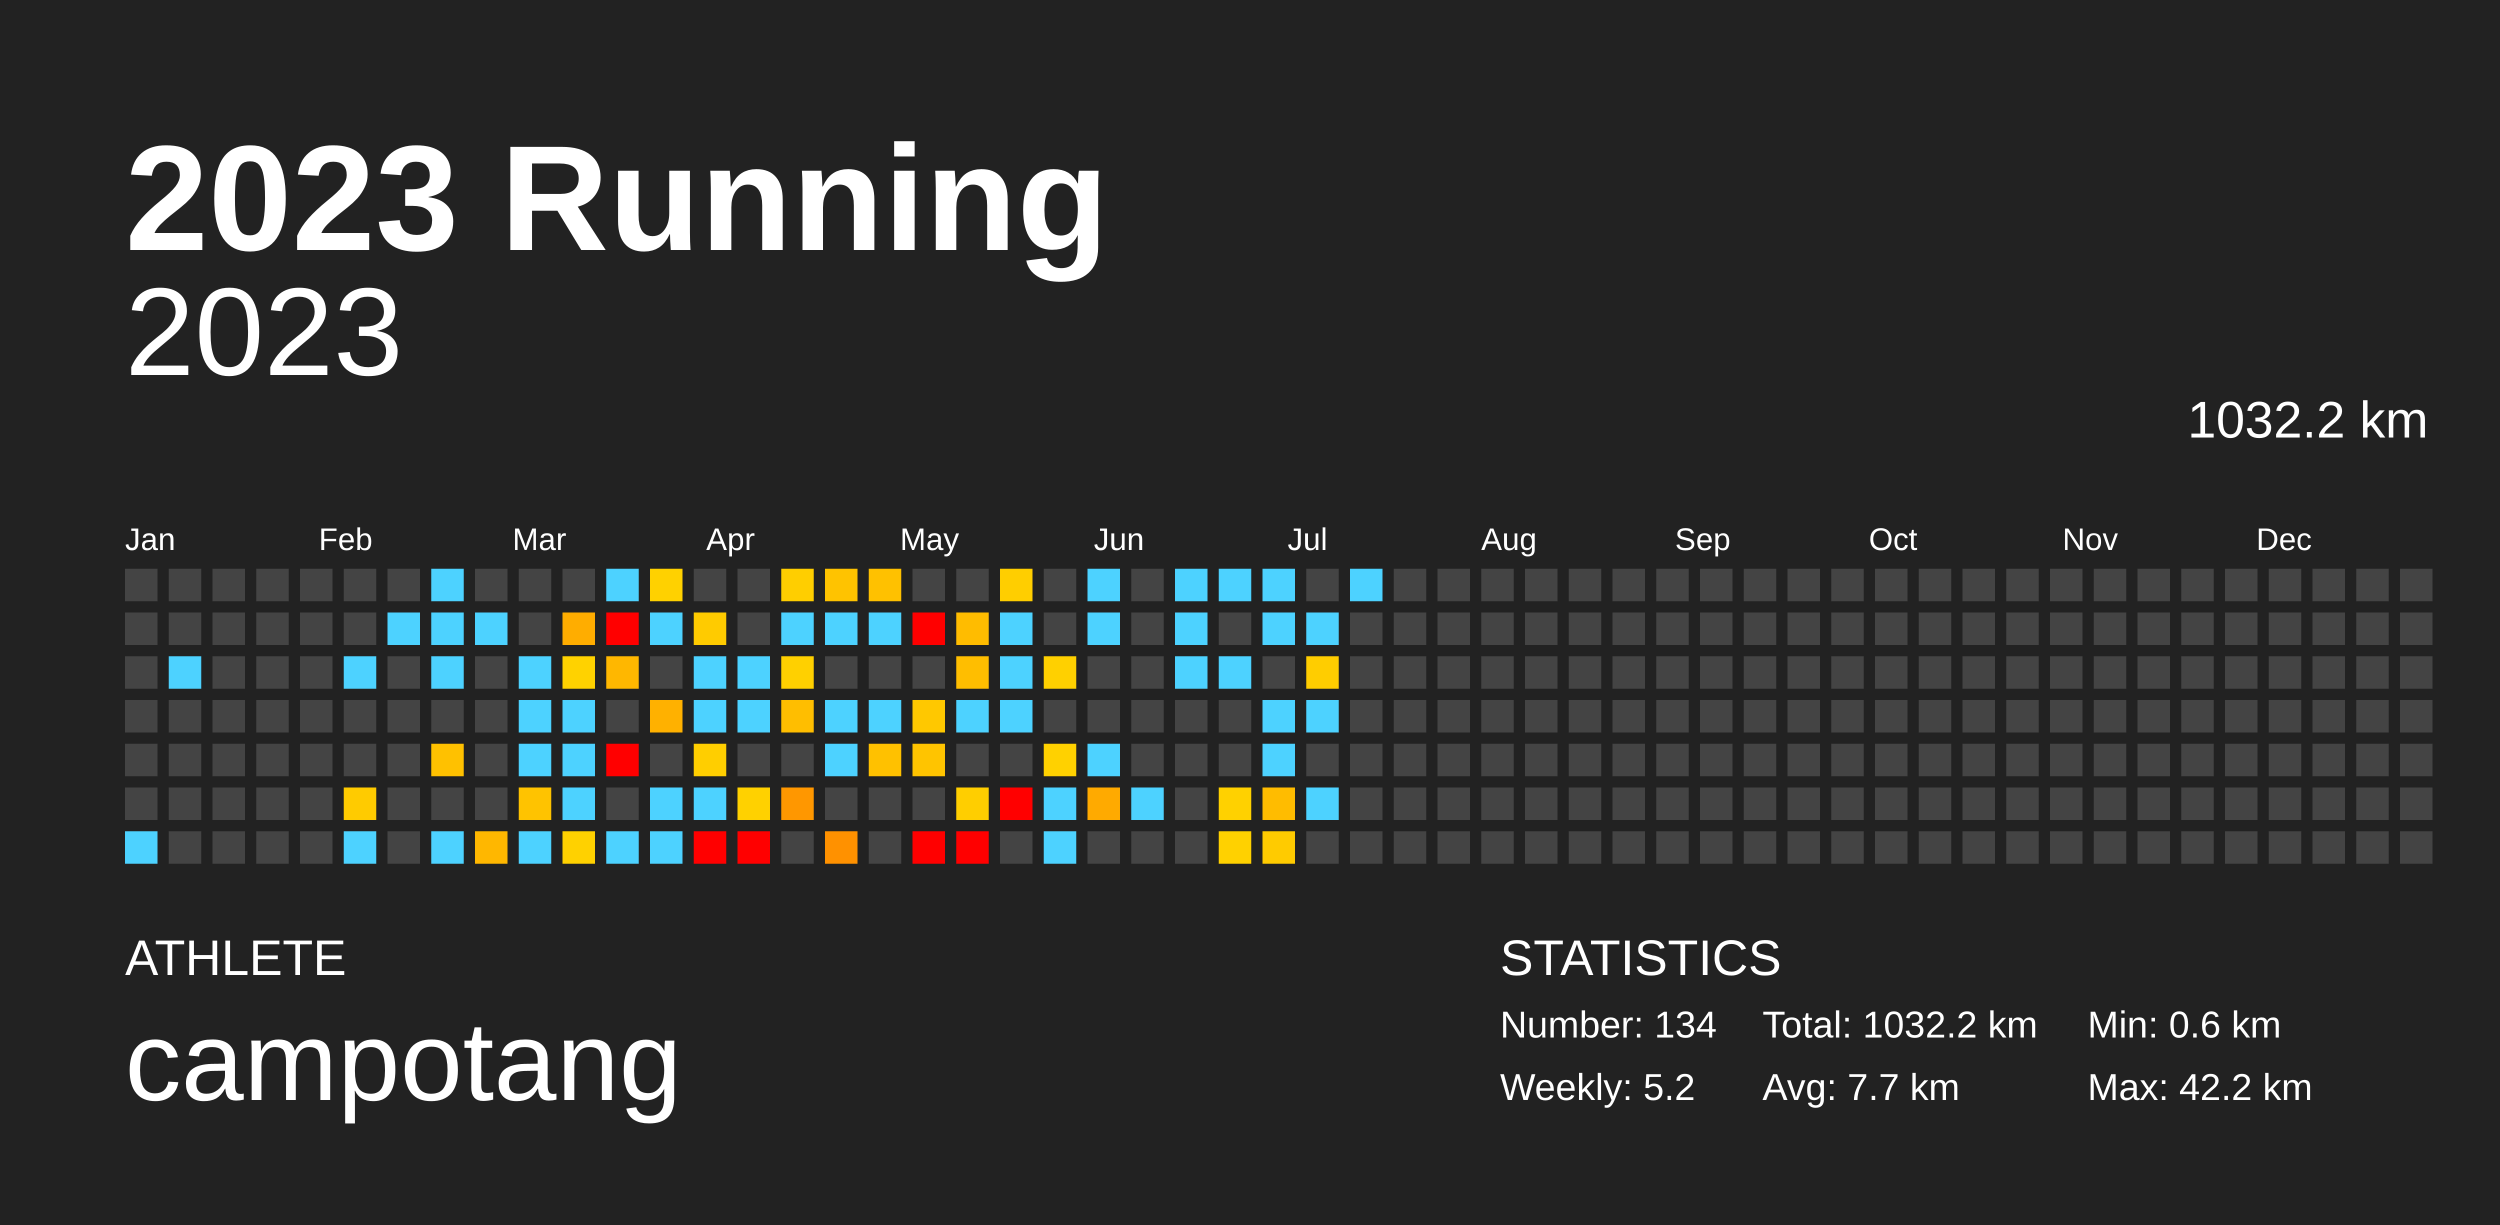
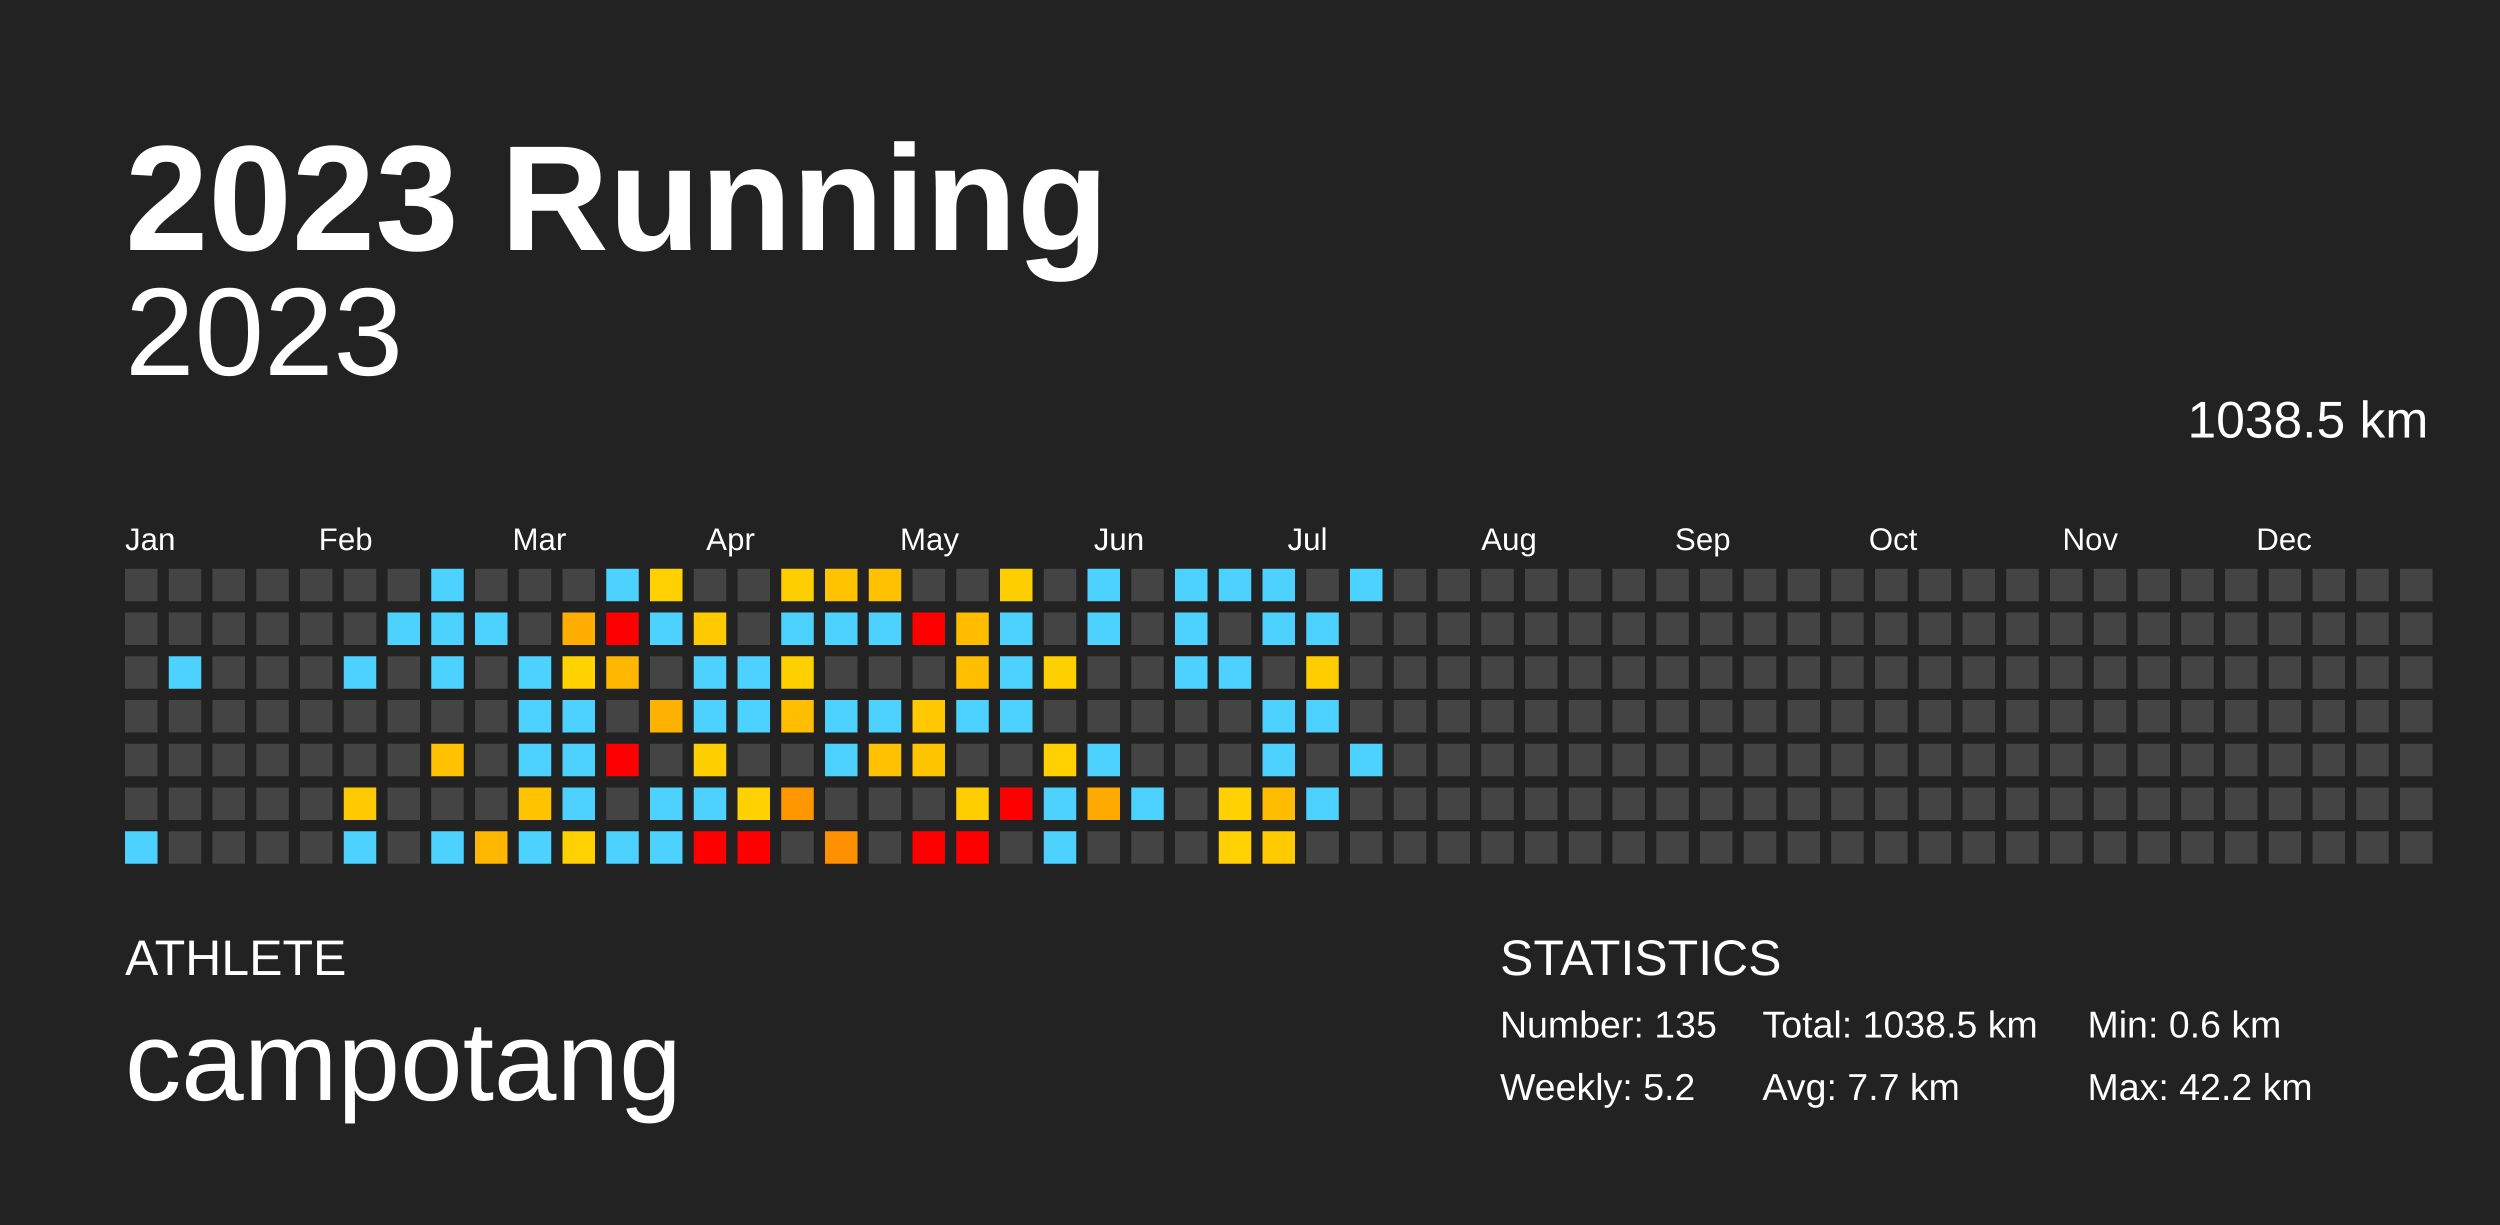
<svg xmlns="http://www.w3.org/2000/svg" baseProfile="full" height="98mm" version="1.1" viewBox="0,0,200,98" width="200mm">
  <defs />
  <rect fill="#222222" height="98" width="200" x="0" y="0" />
  <text fill="#FFFFFF" style="font-size:12px; font-family:Arial; font-weight:bold;" x="10" y="20">2023 Running</text>
  <text fill="#FFFFFF" style="font-size:4px; font-family:Arial" x="10" y="78">ATHLETE</text>
  <text fill="#FFFFFF" style="font-size:9px; font-family:Arial" x="10" y="88">campotang</text>
  <text fill="#FFFFFF" style="font-size:4px; font-family:Arial" x="120" y="78">STATISTICS</text>
-   <text fill="#FFFFFF" style="font-size:3px; font-family:Arial" x="120" y="83">Number: 134</text>
+   <text fill="#FFFFFF" style="font-size:3px; font-family:Arial" x="120" y="83">Number: 135</text>
  <text fill="#FFFFFF" style="font-size:3px; font-family:Arial" x="120" y="88">Weekly: 5.2</text>
-   <text fill="#FFFFFF" style="font-size:3px; font-family:Arial" x="141" y="83">Total: 1032.2 km</text>
+   <text fill="#FFFFFF" style="font-size:3px; font-family:Arial" x="141" y="83">Total: 1038.5 km</text>
  <text fill="#FFFFFF" style="font-size:3px; font-family:Arial" x="141" y="88">Avg: 7.7 km</text>
  <text fill="#FFFFFF" style="font-size:3px; font-family:Arial" x="167" y="83">Min: 0.6 km</text>
  <text fill="#FFFFFF" style="font-size:3px; font-family:Arial" x="167" y="88">Max: 42.2 km</text>
  <text alignment-baseline="hanging" fill="#FFFFFF" style="font-size:10.0px; font-family:Arial;" x="10" y="30">2023</text>
-   <text alignment-baseline="hanging" fill="#FFFFFF" style="font-size:4.125px; font-family:Arial;" x="175" y="35">1032.2 km</text>
+   <text alignment-baseline="hanging" fill="#FFFFFF" style="font-size:4.125px; font-family:Arial;" x="175" y="35">1038.5 km</text>
  <text fill="#FFFFFF" style="font-size:2.5px; font-family:Arial" x="10.0" y="44">Jan</text>
  <text fill="#FFFFFF" style="font-size:2.5px; font-family:Arial" x="25.5" y="44">Feb</text>
  <text fill="#FFFFFF" style="font-size:2.5px; font-family:Arial" x="41.0" y="44">Mar</text>
  <text fill="#FFFFFF" style="font-size:2.5px; font-family:Arial" x="56.5" y="44">Apr</text>
  <text fill="#FFFFFF" style="font-size:2.5px; font-family:Arial" x="72.0" y="44">May</text>
  <text fill="#FFFFFF" style="font-size:2.5px; font-family:Arial" x="87.5" y="44">Jun</text>
  <text fill="#FFFFFF" style="font-size:2.5px; font-family:Arial" x="103.0" y="44">Jul</text>
  <text fill="#FFFFFF" style="font-size:2.5px; font-family:Arial" x="118.5" y="44">Aug</text>
  <text fill="#FFFFFF" style="font-size:2.5px; font-family:Arial" x="134.0" y="44">Sep</text>
  <text fill="#FFFFFF" style="font-size:2.5px; font-family:Arial" x="149.5" y="44">Oct</text>
  <text fill="#FFFFFF" style="font-size:2.5px; font-family:Arial" x="165.0" y="44">Nov</text>
  <text fill="#FFFFFF" style="font-size:2.5px; font-family:Arial" x="180.5" y="44">Dec</text>
  <rect fill="#444444" height="2.6" width="2.6" x="10.0" y="45.5" />
  <rect fill="#444444" height="2.6" width="2.6" x="10.0" y="49.0" />
  <rect fill="#444444" height="2.6" width="2.6" x="10.0" y="52.5" />
  <rect fill="#444444" height="2.6" width="2.6" x="10.0" y="56.0" />
  <rect fill="#444444" height="2.6" width="2.6" x="10.0" y="59.5" />
  <rect fill="#444444" height="2.6" width="2.6" x="10.0" y="63.0" />
  <rect fill="#4dd2ff" height="2.6" width="2.6" x="10.0" y="66.5" />
  <rect fill="#444444" height="2.6" width="2.6" x="13.5" y="45.5" />
  <rect fill="#444444" height="2.6" width="2.6" x="13.5" y="49.0" />
  <rect fill="#4dd2ff" height="2.6" width="2.6" x="13.5" y="52.5" />
  <rect fill="#444444" height="2.6" width="2.6" x="13.5" y="56.0" />
  <rect fill="#444444" height="2.6" width="2.6" x="13.5" y="59.5" />
  <rect fill="#444444" height="2.6" width="2.6" x="13.5" y="63.0" />
  <rect fill="#444444" height="2.6" width="2.6" x="13.5" y="66.5" />
  <rect fill="#444444" height="2.6" width="2.6" x="17.0" y="45.5" />
  <rect fill="#444444" height="2.6" width="2.6" x="17.0" y="49.0" />
  <rect fill="#444444" height="2.6" width="2.6" x="17.0" y="52.5" />
  <rect fill="#444444" height="2.6" width="2.6" x="17.0" y="56.0" />
  <rect fill="#444444" height="2.6" width="2.6" x="17.0" y="59.5" />
  <rect fill="#444444" height="2.6" width="2.6" x="17.0" y="63.0" />
  <rect fill="#444444" height="2.6" width="2.6" x="17.0" y="66.5" />
  <rect fill="#444444" height="2.6" width="2.6" x="20.5" y="45.5" />
  <rect fill="#444444" height="2.6" width="2.6" x="20.5" y="49.0" />
  <rect fill="#444444" height="2.6" width="2.6" x="20.5" y="52.5" />
  <rect fill="#444444" height="2.6" width="2.6" x="20.5" y="56.0" />
  <rect fill="#444444" height="2.6" width="2.6" x="20.5" y="59.5" />
  <rect fill="#444444" height="2.6" width="2.6" x="20.5" y="63.0" />
  <rect fill="#444444" height="2.6" width="2.6" x="20.5" y="66.5" />
  <rect fill="#444444" height="2.6" width="2.6" x="24.0" y="45.5" />
  <rect fill="#444444" height="2.6" width="2.6" x="24.0" y="49.0" />
  <rect fill="#444444" height="2.6" width="2.6" x="24.0" y="52.5" />
  <rect fill="#444444" height="2.6" width="2.6" x="24.0" y="56.0" />
  <rect fill="#444444" height="2.6" width="2.6" x="24.0" y="59.5" />
  <rect fill="#444444" height="2.6" width="2.6" x="24.0" y="63.0" />
  <rect fill="#444444" height="2.6" width="2.6" x="24.0" y="66.5" />
  <rect fill="#444444" height="2.6" width="2.6" x="27.5" y="45.5" />
  <rect fill="#444444" height="2.6" width="2.6" x="27.5" y="49.0" />
  <rect fill="#4dd2ff" height="2.6" width="2.6" x="27.5" y="52.5" />
  <rect fill="#444444" height="2.6" width="2.6" x="27.5" y="56.0" />
  <rect fill="#444444" height="2.6" width="2.6" x="27.5" y="59.5" />
  <rect fill="#ffcb00" height="2.6" width="2.6" x="27.5" y="63.0" />
  <rect fill="#4dd2ff" height="2.6" width="2.6" x="27.5" y="66.5" />
  <rect fill="#444444" height="2.6" width="2.6" x="31.0" y="45.5" />
  <rect fill="#4dd2ff" height="2.6" width="2.6" x="31.0" y="49.0" />
  <rect fill="#444444" height="2.6" width="2.6" x="31.0" y="52.5" />
  <rect fill="#444444" height="2.6" width="2.6" x="31.0" y="56.0" />
  <rect fill="#444444" height="2.6" width="2.6" x="31.0" y="59.5" />
  <rect fill="#444444" height="2.6" width="2.6" x="31.0" y="63.0" />
  <rect fill="#444444" height="2.6" width="2.6" x="31.0" y="66.5" />
  <rect fill="#4dd2ff" height="2.6" width="2.6" x="34.5" y="45.5" />
  <rect fill="#4dd2ff" height="2.6" width="2.6" x="34.5" y="49.0" />
  <rect fill="#4dd2ff" height="2.6" width="2.6" x="34.5" y="52.5" />
  <rect fill="#444444" height="2.6" width="2.6" x="34.5" y="56.0" />
  <rect fill="#ffc100" height="2.6" width="2.6" x="34.5" y="59.5" />
  <rect fill="#444444" height="2.6" width="2.6" x="34.5" y="63.0" />
  <rect fill="#4dd2ff" height="2.6" width="2.6" x="34.5" y="66.5" />
  <rect fill="#444444" height="2.6" width="2.6" x="38.0" y="45.5" />
  <rect fill="#4dd2ff" height="2.6" width="2.6" x="38.0" y="49.0" />
  <rect fill="#444444" height="2.6" width="2.6" x="38.0" y="52.5" />
  <rect fill="#444444" height="2.6" width="2.6" x="38.0" y="56.0" />
  <rect fill="#444444" height="2.6" width="2.6" x="38.0" y="59.5" />
  <rect fill="#444444" height="2.6" width="2.6" x="38.0" y="63.0" />
  <rect fill="#ffb700" height="2.6" width="2.6" x="38.0" y="66.5" />
  <rect fill="#444444" height="2.6" width="2.6" x="41.5" y="45.5" />
  <rect fill="#444444" height="2.6" width="2.6" x="41.5" y="49.0" />
  <rect fill="#4dd2ff" height="2.6" width="2.6" x="41.5" y="52.5" />
  <rect fill="#4dd2ff" height="2.6" width="2.6" x="41.5" y="56.0" />
  <rect fill="#4dd2ff" height="2.6" width="2.6" x="41.5" y="59.5" />
  <rect fill="#ffc300" height="2.6" width="2.6" x="41.5" y="63.0" />
  <rect fill="#4dd2ff" height="2.6" width="2.6" x="41.5" y="66.5" />
  <rect fill="#444444" height="2.6" width="2.6" x="45.0" y="45.5" />
  <rect fill="#ffad00" height="2.6" width="2.6" x="45.0" y="49.0" />
  <rect fill="#ffd200" height="2.6" width="2.6" x="45.0" y="52.5" />
  <rect fill="#4dd2ff" height="2.6" width="2.6" x="45.0" y="56.0" />
  <rect fill="#4dd2ff" height="2.6" width="2.6" x="45.0" y="59.5" />
  <rect fill="#4dd2ff" height="2.6" width="2.6" x="45.0" y="63.0" />
  <rect fill="#ffd100" height="2.6" width="2.6" x="45.0" y="66.5" />
  <rect fill="#4dd2ff" height="2.6" width="2.6" x="48.5" y="45.5" />
  <rect fill="red" height="2.6" width="2.6" x="48.5" y="49.0" />
  <rect fill="#ffb700" height="2.6" width="2.6" x="48.5" y="52.5" />
  <rect fill="#444444" height="2.6" width="2.6" x="48.5" y="56.0" />
  <rect fill="red" height="2.6" width="2.6" x="48.5" y="59.5" />
  <rect fill="#444444" height="2.6" width="2.6" x="48.5" y="63.0" />
  <rect fill="#4dd2ff" height="2.6" width="2.6" x="48.5" y="66.5" />
  <rect fill="#ffd100" height="2.6" width="2.6" x="52.0" y="45.5" />
  <rect fill="#4dd2ff" height="2.6" width="2.6" x="52.0" y="49.0" />
  <rect fill="#444444" height="2.6" width="2.6" x="52.0" y="52.5" />
  <rect fill="#ffb100" height="2.6" width="2.6" x="52.0" y="56.0" />
  <rect fill="#444444" height="2.6" width="2.6" x="52.0" y="59.5" />
  <rect fill="#4dd2ff" height="2.6" width="2.6" x="52.0" y="63.0" />
  <rect fill="#4dd2ff" height="2.6" width="2.6" x="52.0" y="66.5" />
  <rect fill="#444444" height="2.6" width="2.6" x="55.5" y="45.5" />
  <rect fill="#ffcb00" height="2.6" width="2.6" x="55.5" y="49.0" />
  <rect fill="#4dd2ff" height="2.6" width="2.6" x="55.5" y="52.5" />
  <rect fill="#4dd2ff" height="2.6" width="2.6" x="55.5" y="56.0" />
  <rect fill="#ffce00" height="2.6" width="2.6" x="55.5" y="59.5" />
  <rect fill="#4dd2ff" height="2.6" width="2.6" x="55.5" y="63.0" />
  <rect fill="red" height="2.6" width="2.6" x="55.5" y="66.5" />
  <rect fill="#444444" height="2.6" width="2.6" x="59.0" y="45.5" />
  <rect fill="#444444" height="2.6" width="2.6" x="59.0" y="49.0" />
  <rect fill="#4dd2ff" height="2.6" width="2.6" x="59.0" y="52.5" />
  <rect fill="#4dd2ff" height="2.6" width="2.6" x="59.0" y="56.0" />
  <rect fill="#444444" height="2.6" width="2.6" x="59.0" y="59.5" />
  <rect fill="#ffd100" height="2.6" width="2.6" x="59.0" y="63.0" />
  <rect fill="red" height="2.6" width="2.6" x="59.0" y="66.5" />
  <rect fill="#ffce00" height="2.6" width="2.6" x="62.5" y="45.5" />
  <rect fill="#4dd2ff" height="2.6" width="2.6" x="62.5" y="49.0" />
  <rect fill="#ffd000" height="2.6" width="2.6" x="62.5" y="52.5" />
  <rect fill="#ffbe00" height="2.6" width="2.6" x="62.5" y="56.0" />
  <rect fill="#444444" height="2.6" width="2.6" x="62.5" y="59.5" />
  <rect fill="#ff9700" height="2.6" width="2.6" x="62.5" y="63.0" />
  <rect fill="#444444" height="2.6" width="2.6" x="62.5" y="66.5" />
  <rect fill="#ffc300" height="2.6" width="2.6" x="66.0" y="45.5" />
  <rect fill="#4dd2ff" height="2.6" width="2.6" x="66.0" y="49.0" />
  <rect fill="#444444" height="2.6" width="2.6" x="66.0" y="52.5" />
  <rect fill="#4dd2ff" height="2.6" width="2.6" x="66.0" y="56.0" />
  <rect fill="#4dd2ff" height="2.6" width="2.6" x="66.0" y="59.5" />
  <rect fill="#444444" height="2.6" width="2.6" x="66.0" y="63.0" />
  <rect fill="#ff9100" height="2.6" width="2.6" x="66.0" y="66.5" />
  <rect fill="#ffc100" height="2.6" width="2.6" x="69.5" y="45.5" />
  <rect fill="#4dd2ff" height="2.6" width="2.6" x="69.5" y="49.0" />
  <rect fill="#444444" height="2.6" width="2.6" x="69.5" y="52.5" />
  <rect fill="#4dd2ff" height="2.6" width="2.6" x="69.5" y="56.0" />
  <rect fill="#ffc100" height="2.6" width="2.6" x="69.5" y="59.5" />
  <rect fill="#444444" height="2.6" width="2.6" x="69.5" y="63.0" />
  <rect fill="#444444" height="2.6" width="2.6" x="69.5" y="66.5" />
  <rect fill="#444444" height="2.6" width="2.6" x="73.0" y="45.5" />
  <rect fill="red" height="2.6" width="2.6" x="73.0" y="49.0" />
  <rect fill="#444444" height="2.6" width="2.6" x="73.0" y="52.5" />
  <rect fill="#ffc800" height="2.6" width="2.6" x="73.0" y="56.0" />
  <rect fill="#ffc400" height="2.6" width="2.6" x="73.0" y="59.5" />
  <rect fill="#444444" height="2.6" width="2.6" x="73.0" y="63.0" />
  <rect fill="red" height="2.6" width="2.6" x="73.0" y="66.5" />
  <rect fill="#444444" height="2.6" width="2.6" x="76.5" y="45.5" />
  <rect fill="#ffbc00" height="2.6" width="2.6" x="76.5" y="49.0" />
  <rect fill="#ffbe00" height="2.6" width="2.6" x="76.5" y="52.5" />
  <rect fill="#4dd2ff" height="2.6" width="2.6" x="76.5" y="56.0" />
  <rect fill="#444444" height="2.6" width="2.6" x="76.5" y="59.5" />
  <rect fill="#ffce00" height="2.6" width="2.6" x="76.5" y="63.0" />
  <rect fill="red" height="2.6" width="2.6" x="76.5" y="66.5" />
  <rect fill="#ffce00" height="2.6" width="2.6" x="80.0" y="45.5" />
  <rect fill="#4dd2ff" height="2.6" width="2.6" x="80.0" y="49.0" />
  <rect fill="#4dd2ff" height="2.6" width="2.6" x="80.0" y="52.5" />
  <rect fill="#4dd2ff" height="2.6" width="2.6" x="80.0" y="56.0" />
  <rect fill="#444444" height="2.6" width="2.6" x="80.0" y="59.5" />
  <rect fill="red" height="2.6" width="2.6" x="80.0" y="63.0" />
  <rect fill="#444444" height="2.6" width="2.6" x="80.0" y="66.5" />
  <rect fill="#444444" height="2.6" width="2.6" x="83.5" y="45.5" />
  <rect fill="#444444" height="2.6" width="2.6" x="83.5" y="49.0" />
  <rect fill="#ffd000" height="2.6" width="2.6" x="83.5" y="52.5" />
  <rect fill="#444444" height="2.6" width="2.6" x="83.5" y="56.0" />
  <rect fill="#ffd100" height="2.6" width="2.6" x="83.5" y="59.5" />
  <rect fill="#4dd2ff" height="2.6" width="2.6" x="83.5" y="63.0" />
  <rect fill="#4dd2ff" height="2.6" width="2.6" x="83.5" y="66.5" />
  <rect fill="#4dd2ff" height="2.6" width="2.6" x="87.0" y="45.5" />
  <rect fill="#4dd2ff" height="2.6" width="2.6" x="87.0" y="49.0" />
  <rect fill="#444444" height="2.6" width="2.6" x="87.0" y="52.5" />
  <rect fill="#444444" height="2.6" width="2.6" x="87.0" y="56.0" />
  <rect fill="#4dd2ff" height="2.6" width="2.6" x="87.0" y="59.5" />
  <rect fill="#ffaa00" height="2.6" width="2.6" x="87.0" y="63.0" />
  <rect fill="#444444" height="2.6" width="2.6" x="87.0" y="66.5" />
  <rect fill="#444444" height="2.6" width="2.6" x="90.5" y="45.5" />
  <rect fill="#444444" height="2.6" width="2.6" x="90.5" y="49.0" />
  <rect fill="#444444" height="2.6" width="2.6" x="90.5" y="52.5" />
  <rect fill="#444444" height="2.6" width="2.6" x="90.5" y="56.0" />
  <rect fill="#444444" height="2.6" width="2.6" x="90.5" y="59.5" />
  <rect fill="#4dd2ff" height="2.6" width="2.6" x="90.5" y="63.0" />
  <rect fill="#444444" height="2.6" width="2.6" x="90.5" y="66.5" />
  <rect fill="#4dd2ff" height="2.6" width="2.6" x="94.0" y="45.5" />
  <rect fill="#4dd2ff" height="2.6" width="2.6" x="94.0" y="49.0" />
  <rect fill="#4dd2ff" height="2.6" width="2.6" x="94.0" y="52.5" />
  <rect fill="#444444" height="2.6" width="2.6" x="94.0" y="56.0" />
  <rect fill="#444444" height="2.6" width="2.6" x="94.0" y="59.5" />
  <rect fill="#444444" height="2.6" width="2.6" x="94.0" y="63.0" />
  <rect fill="#444444" height="2.6" width="2.6" x="94.0" y="66.5" />
  <rect fill="#4dd2ff" height="2.6" width="2.6" x="97.5" y="45.5" />
  <rect fill="#444444" height="2.6" width="2.6" x="97.5" y="49.0" />
  <rect fill="#4dd2ff" height="2.6" width="2.6" x="97.5" y="52.5" />
  <rect fill="#444444" height="2.6" width="2.6" x="97.5" y="56.0" />
  <rect fill="#444444" height="2.6" width="2.6" x="97.5" y="59.5" />
  <rect fill="#ffd100" height="2.6" width="2.6" x="97.5" y="63.0" />
  <rect fill="#ffd100" height="2.6" width="2.6" x="97.5" y="66.5" />
  <rect fill="#4dd2ff" height="2.6" width="2.6" x="101.0" y="45.5" />
  <rect fill="#4dd2ff" height="2.6" width="2.6" x="101.0" y="49.0" />
  <rect fill="#444444" height="2.6" width="2.6" x="101.0" y="52.5" />
  <rect fill="#4dd2ff" height="2.6" width="2.6" x="101.0" y="56.0" />
  <rect fill="#4dd2ff" height="2.6" width="2.6" x="101.0" y="59.5" />
  <rect fill="#ffbc00" height="2.6" width="2.6" x="101.0" y="63.0" />
  <rect fill="#ffcb00" height="2.6" width="2.6" x="101.0" y="66.5" />
  <rect fill="#444444" height="2.6" width="2.6" x="104.5" y="45.5" />
  <rect fill="#4dd2ff" height="2.6" width="2.6" x="104.5" y="49.0" />
  <rect fill="#ffcd00" height="2.6" width="2.6" x="104.5" y="52.5" />
  <rect fill="#4dd2ff" height="2.6" width="2.6" x="104.5" y="56.0" />
  <rect fill="#444444" height="2.6" width="2.6" x="104.5" y="59.5" />
  <rect fill="#4dd2ff" height="2.6" width="2.6" x="104.5" y="63.0" />
  <rect fill="#444444" height="2.6" width="2.6" x="104.5" y="66.5" />
  <rect fill="#4dd2ff" height="2.6" width="2.6" x="108.0" y="45.5" />
  <rect fill="#444444" height="2.6" width="2.6" x="108.0" y="49.0" />
  <rect fill="#444444" height="2.6" width="2.6" x="108.0" y="52.5" />
  <rect fill="#444444" height="2.6" width="2.6" x="108.0" y="56.0" />
-   <rect fill="#444444" height="2.6" width="2.6" x="108.0" y="59.5" />
+   <rect fill="#4dd2ff" height="2.6" width="2.6" x="108.0" y="59.5" />
  <rect fill="#444444" height="2.6" width="2.6" x="108.0" y="63.0" />
  <rect fill="#444444" height="2.6" width="2.6" x="108.0" y="66.5" />
  <rect fill="#444444" height="2.6" width="2.6" x="111.5" y="45.5" />
  <rect fill="#444444" height="2.6" width="2.6" x="111.5" y="49.0" />
  <rect fill="#444444" height="2.6" width="2.6" x="111.5" y="52.5" />
  <rect fill="#444444" height="2.6" width="2.6" x="111.5" y="56.0" />
  <rect fill="#444444" height="2.6" width="2.6" x="111.5" y="59.5" />
  <rect fill="#444444" height="2.6" width="2.6" x="111.5" y="63.0" />
  <rect fill="#444444" height="2.6" width="2.6" x="111.5" y="66.5" />
  <rect fill="#444444" height="2.6" width="2.6" x="115.0" y="45.5" />
  <rect fill="#444444" height="2.6" width="2.6" x="115.0" y="49.0" />
  <rect fill="#444444" height="2.6" width="2.6" x="115.0" y="52.5" />
  <rect fill="#444444" height="2.6" width="2.6" x="115.0" y="56.0" />
  <rect fill="#444444" height="2.6" width="2.6" x="115.0" y="59.5" />
  <rect fill="#444444" height="2.6" width="2.6" x="115.0" y="63.0" />
  <rect fill="#444444" height="2.6" width="2.6" x="115.0" y="66.5" />
  <rect fill="#444444" height="2.6" width="2.6" x="118.5" y="45.5" />
  <rect fill="#444444" height="2.6" width="2.6" x="118.5" y="49.0" />
  <rect fill="#444444" height="2.6" width="2.6" x="118.5" y="52.5" />
  <rect fill="#444444" height="2.6" width="2.6" x="118.5" y="56.0" />
  <rect fill="#444444" height="2.6" width="2.6" x="118.5" y="59.5" />
  <rect fill="#444444" height="2.6" width="2.6" x="118.5" y="63.0" />
  <rect fill="#444444" height="2.6" width="2.6" x="118.5" y="66.5" />
  <rect fill="#444444" height="2.6" width="2.6" x="122.0" y="45.5" />
  <rect fill="#444444" height="2.6" width="2.6" x="122.0" y="49.0" />
  <rect fill="#444444" height="2.6" width="2.6" x="122.0" y="52.5" />
  <rect fill="#444444" height="2.6" width="2.6" x="122.0" y="56.0" />
  <rect fill="#444444" height="2.6" width="2.6" x="122.0" y="59.5" />
  <rect fill="#444444" height="2.6" width="2.6" x="122.0" y="63.0" />
  <rect fill="#444444" height="2.6" width="2.6" x="122.0" y="66.5" />
  <rect fill="#444444" height="2.6" width="2.6" x="125.5" y="45.5" />
  <rect fill="#444444" height="2.6" width="2.6" x="125.5" y="49.0" />
  <rect fill="#444444" height="2.6" width="2.6" x="125.5" y="52.5" />
  <rect fill="#444444" height="2.6" width="2.6" x="125.5" y="56.0" />
  <rect fill="#444444" height="2.6" width="2.6" x="125.5" y="59.5" />
  <rect fill="#444444" height="2.6" width="2.6" x="125.5" y="63.0" />
  <rect fill="#444444" height="2.6" width="2.6" x="125.5" y="66.5" />
  <rect fill="#444444" height="2.6" width="2.6" x="129.0" y="45.5" />
  <rect fill="#444444" height="2.6" width="2.6" x="129.0" y="49.0" />
  <rect fill="#444444" height="2.6" width="2.6" x="129.0" y="52.5" />
  <rect fill="#444444" height="2.6" width="2.6" x="129.0" y="56.0" />
  <rect fill="#444444" height="2.6" width="2.6" x="129.0" y="59.5" />
  <rect fill="#444444" height="2.6" width="2.6" x="129.0" y="63.0" />
  <rect fill="#444444" height="2.6" width="2.6" x="129.0" y="66.5" />
  <rect fill="#444444" height="2.6" width="2.6" x="132.5" y="45.5" />
  <rect fill="#444444" height="2.6" width="2.6" x="132.5" y="49.0" />
  <rect fill="#444444" height="2.6" width="2.6" x="132.5" y="52.5" />
  <rect fill="#444444" height="2.6" width="2.6" x="132.5" y="56.0" />
  <rect fill="#444444" height="2.6" width="2.6" x="132.5" y="59.5" />
  <rect fill="#444444" height="2.6" width="2.6" x="132.5" y="63.0" />
  <rect fill="#444444" height="2.6" width="2.6" x="132.5" y="66.5" />
  <rect fill="#444444" height="2.6" width="2.6" x="136.0" y="45.5" />
  <rect fill="#444444" height="2.6" width="2.6" x="136.0" y="49.0" />
  <rect fill="#444444" height="2.6" width="2.6" x="136.0" y="52.5" />
  <rect fill="#444444" height="2.6" width="2.6" x="136.0" y="56.0" />
  <rect fill="#444444" height="2.6" width="2.6" x="136.0" y="59.5" />
  <rect fill="#444444" height="2.6" width="2.6" x="136.0" y="63.0" />
  <rect fill="#444444" height="2.6" width="2.6" x="136.0" y="66.5" />
  <rect fill="#444444" height="2.6" width="2.6" x="139.5" y="45.5" />
  <rect fill="#444444" height="2.6" width="2.6" x="139.5" y="49.0" />
  <rect fill="#444444" height="2.6" width="2.6" x="139.5" y="52.5" />
  <rect fill="#444444" height="2.6" width="2.6" x="139.5" y="56.0" />
  <rect fill="#444444" height="2.6" width="2.6" x="139.5" y="59.5" />
  <rect fill="#444444" height="2.6" width="2.6" x="139.5" y="63.0" />
  <rect fill="#444444" height="2.6" width="2.6" x="139.5" y="66.5" />
  <rect fill="#444444" height="2.6" width="2.6" x="143.0" y="45.5" />
  <rect fill="#444444" height="2.6" width="2.6" x="143.0" y="49.0" />
  <rect fill="#444444" height="2.6" width="2.6" x="143.0" y="52.5" />
  <rect fill="#444444" height="2.6" width="2.6" x="143.0" y="56.0" />
  <rect fill="#444444" height="2.6" width="2.6" x="143.0" y="59.5" />
  <rect fill="#444444" height="2.6" width="2.6" x="143.0" y="63.0" />
  <rect fill="#444444" height="2.6" width="2.6" x="143.0" y="66.5" />
  <rect fill="#444444" height="2.6" width="2.6" x="146.5" y="45.5" />
  <rect fill="#444444" height="2.6" width="2.6" x="146.5" y="49.0" />
  <rect fill="#444444" height="2.6" width="2.6" x="146.5" y="52.5" />
  <rect fill="#444444" height="2.6" width="2.6" x="146.5" y="56.0" />
  <rect fill="#444444" height="2.6" width="2.6" x="146.5" y="59.5" />
  <rect fill="#444444" height="2.6" width="2.6" x="146.5" y="63.0" />
  <rect fill="#444444" height="2.6" width="2.6" x="146.5" y="66.5" />
  <rect fill="#444444" height="2.6" width="2.6" x="150.0" y="45.5" />
  <rect fill="#444444" height="2.6" width="2.6" x="150.0" y="49.0" />
  <rect fill="#444444" height="2.6" width="2.6" x="150.0" y="52.5" />
  <rect fill="#444444" height="2.6" width="2.6" x="150.0" y="56.0" />
  <rect fill="#444444" height="2.6" width="2.6" x="150.0" y="59.5" />
  <rect fill="#444444" height="2.6" width="2.6" x="150.0" y="63.0" />
  <rect fill="#444444" height="2.6" width="2.6" x="150.0" y="66.5" />
  <rect fill="#444444" height="2.6" width="2.6" x="153.5" y="45.5" />
  <rect fill="#444444" height="2.6" width="2.6" x="153.5" y="49.0" />
  <rect fill="#444444" height="2.6" width="2.6" x="153.5" y="52.5" />
  <rect fill="#444444" height="2.6" width="2.6" x="153.5" y="56.0" />
  <rect fill="#444444" height="2.6" width="2.6" x="153.5" y="59.5" />
  <rect fill="#444444" height="2.6" width="2.6" x="153.5" y="63.0" />
  <rect fill="#444444" height="2.6" width="2.6" x="153.5" y="66.5" />
  <rect fill="#444444" height="2.6" width="2.6" x="157.0" y="45.5" />
  <rect fill="#444444" height="2.6" width="2.6" x="157.0" y="49.0" />
  <rect fill="#444444" height="2.6" width="2.6" x="157.0" y="52.5" />
  <rect fill="#444444" height="2.6" width="2.6" x="157.0" y="56.0" />
  <rect fill="#444444" height="2.6" width="2.6" x="157.0" y="59.5" />
  <rect fill="#444444" height="2.6" width="2.6" x="157.0" y="63.0" />
  <rect fill="#444444" height="2.6" width="2.6" x="157.0" y="66.5" />
  <rect fill="#444444" height="2.6" width="2.6" x="160.5" y="45.5" />
  <rect fill="#444444" height="2.6" width="2.6" x="160.5" y="49.0" />
  <rect fill="#444444" height="2.6" width="2.6" x="160.5" y="52.5" />
  <rect fill="#444444" height="2.6" width="2.6" x="160.5" y="56.0" />
  <rect fill="#444444" height="2.6" width="2.6" x="160.5" y="59.5" />
  <rect fill="#444444" height="2.6" width="2.6" x="160.5" y="63.0" />
  <rect fill="#444444" height="2.6" width="2.6" x="160.5" y="66.5" />
  <rect fill="#444444" height="2.6" width="2.6" x="164.0" y="45.5" />
  <rect fill="#444444" height="2.6" width="2.6" x="164.0" y="49.0" />
  <rect fill="#444444" height="2.6" width="2.6" x="164.0" y="52.5" />
  <rect fill="#444444" height="2.6" width="2.6" x="164.0" y="56.0" />
  <rect fill="#444444" height="2.6" width="2.6" x="164.0" y="59.5" />
  <rect fill="#444444" height="2.6" width="2.6" x="164.0" y="63.0" />
  <rect fill="#444444" height="2.6" width="2.6" x="164.0" y="66.5" />
  <rect fill="#444444" height="2.6" width="2.6" x="167.5" y="45.5" />
  <rect fill="#444444" height="2.6" width="2.6" x="167.5" y="49.0" />
  <rect fill="#444444" height="2.6" width="2.6" x="167.5" y="52.5" />
  <rect fill="#444444" height="2.6" width="2.6" x="167.5" y="56.0" />
  <rect fill="#444444" height="2.6" width="2.6" x="167.5" y="59.5" />
  <rect fill="#444444" height="2.6" width="2.6" x="167.5" y="63.0" />
  <rect fill="#444444" height="2.6" width="2.6" x="167.5" y="66.5" />
  <rect fill="#444444" height="2.6" width="2.6" x="171.0" y="45.5" />
  <rect fill="#444444" height="2.6" width="2.6" x="171.0" y="49.0" />
  <rect fill="#444444" height="2.6" width="2.6" x="171.0" y="52.5" />
  <rect fill="#444444" height="2.6" width="2.6" x="171.0" y="56.0" />
  <rect fill="#444444" height="2.6" width="2.6" x="171.0" y="59.5" />
  <rect fill="#444444" height="2.6" width="2.6" x="171.0" y="63.0" />
  <rect fill="#444444" height="2.6" width="2.6" x="171.0" y="66.5" />
  <rect fill="#444444" height="2.6" width="2.6" x="174.5" y="45.5" />
  <rect fill="#444444" height="2.6" width="2.6" x="174.5" y="49.0" />
  <rect fill="#444444" height="2.6" width="2.6" x="174.5" y="52.5" />
  <rect fill="#444444" height="2.6" width="2.6" x="174.5" y="56.0" />
  <rect fill="#444444" height="2.6" width="2.6" x="174.5" y="59.5" />
  <rect fill="#444444" height="2.6" width="2.6" x="174.5" y="63.0" />
  <rect fill="#444444" height="2.6" width="2.6" x="174.5" y="66.5" />
  <rect fill="#444444" height="2.6" width="2.6" x="178.0" y="45.5" />
  <rect fill="#444444" height="2.6" width="2.6" x="178.0" y="49.0" />
  <rect fill="#444444" height="2.6" width="2.6" x="178.0" y="52.5" />
  <rect fill="#444444" height="2.6" width="2.6" x="178.0" y="56.0" />
  <rect fill="#444444" height="2.6" width="2.6" x="178.0" y="59.5" />
  <rect fill="#444444" height="2.6" width="2.6" x="178.0" y="63.0" />
  <rect fill="#444444" height="2.6" width="2.6" x="178.0" y="66.5" />
  <rect fill="#444444" height="2.6" width="2.6" x="181.5" y="45.5" />
  <rect fill="#444444" height="2.6" width="2.6" x="181.5" y="49.0" />
  <rect fill="#444444" height="2.6" width="2.6" x="181.5" y="52.5" />
  <rect fill="#444444" height="2.6" width="2.6" x="181.5" y="56.0" />
  <rect fill="#444444" height="2.6" width="2.6" x="181.5" y="59.5" />
  <rect fill="#444444" height="2.6" width="2.6" x="181.5" y="63.0" />
  <rect fill="#444444" height="2.6" width="2.6" x="181.5" y="66.5" />
  <rect fill="#444444" height="2.6" width="2.6" x="185.0" y="45.5" />
  <rect fill="#444444" height="2.6" width="2.6" x="185.0" y="49.0" />
  <rect fill="#444444" height="2.6" width="2.6" x="185.0" y="52.5" />
  <rect fill="#444444" height="2.6" width="2.6" x="185.0" y="56.0" />
  <rect fill="#444444" height="2.6" width="2.6" x="185.0" y="59.5" />
  <rect fill="#444444" height="2.6" width="2.6" x="185.0" y="63.0" />
  <rect fill="#444444" height="2.6" width="2.6" x="185.0" y="66.5" />
  <rect fill="#444444" height="2.6" width="2.6" x="188.5" y="45.5" />
  <rect fill="#444444" height="2.6" width="2.6" x="188.5" y="49.0" />
  <rect fill="#444444" height="2.6" width="2.6" x="188.5" y="52.5" />
  <rect fill="#444444" height="2.6" width="2.6" x="188.5" y="56.0" />
  <rect fill="#444444" height="2.6" width="2.6" x="188.5" y="59.5" />
  <rect fill="#444444" height="2.6" width="2.6" x="188.5" y="63.0" />
  <rect fill="#444444" height="2.6" width="2.6" x="188.5" y="66.5" />
  <rect fill="#444444" height="2.6" width="2.6" x="192.0" y="45.5" />
  <rect fill="#444444" height="2.6" width="2.6" x="192.0" y="49.0" />
  <rect fill="#444444" height="2.6" width="2.6" x="192.0" y="52.5" />
  <rect fill="#444444" height="2.6" width="2.6" x="192.0" y="56.0" />
  <rect fill="#444444" height="2.6" width="2.6" x="192.0" y="59.5" />
  <rect fill="#444444" height="2.6" width="2.6" x="192.0" y="63.0" />
  <rect fill="#444444" height="2.6" width="2.6" x="192.0" y="66.5" />
</svg>
